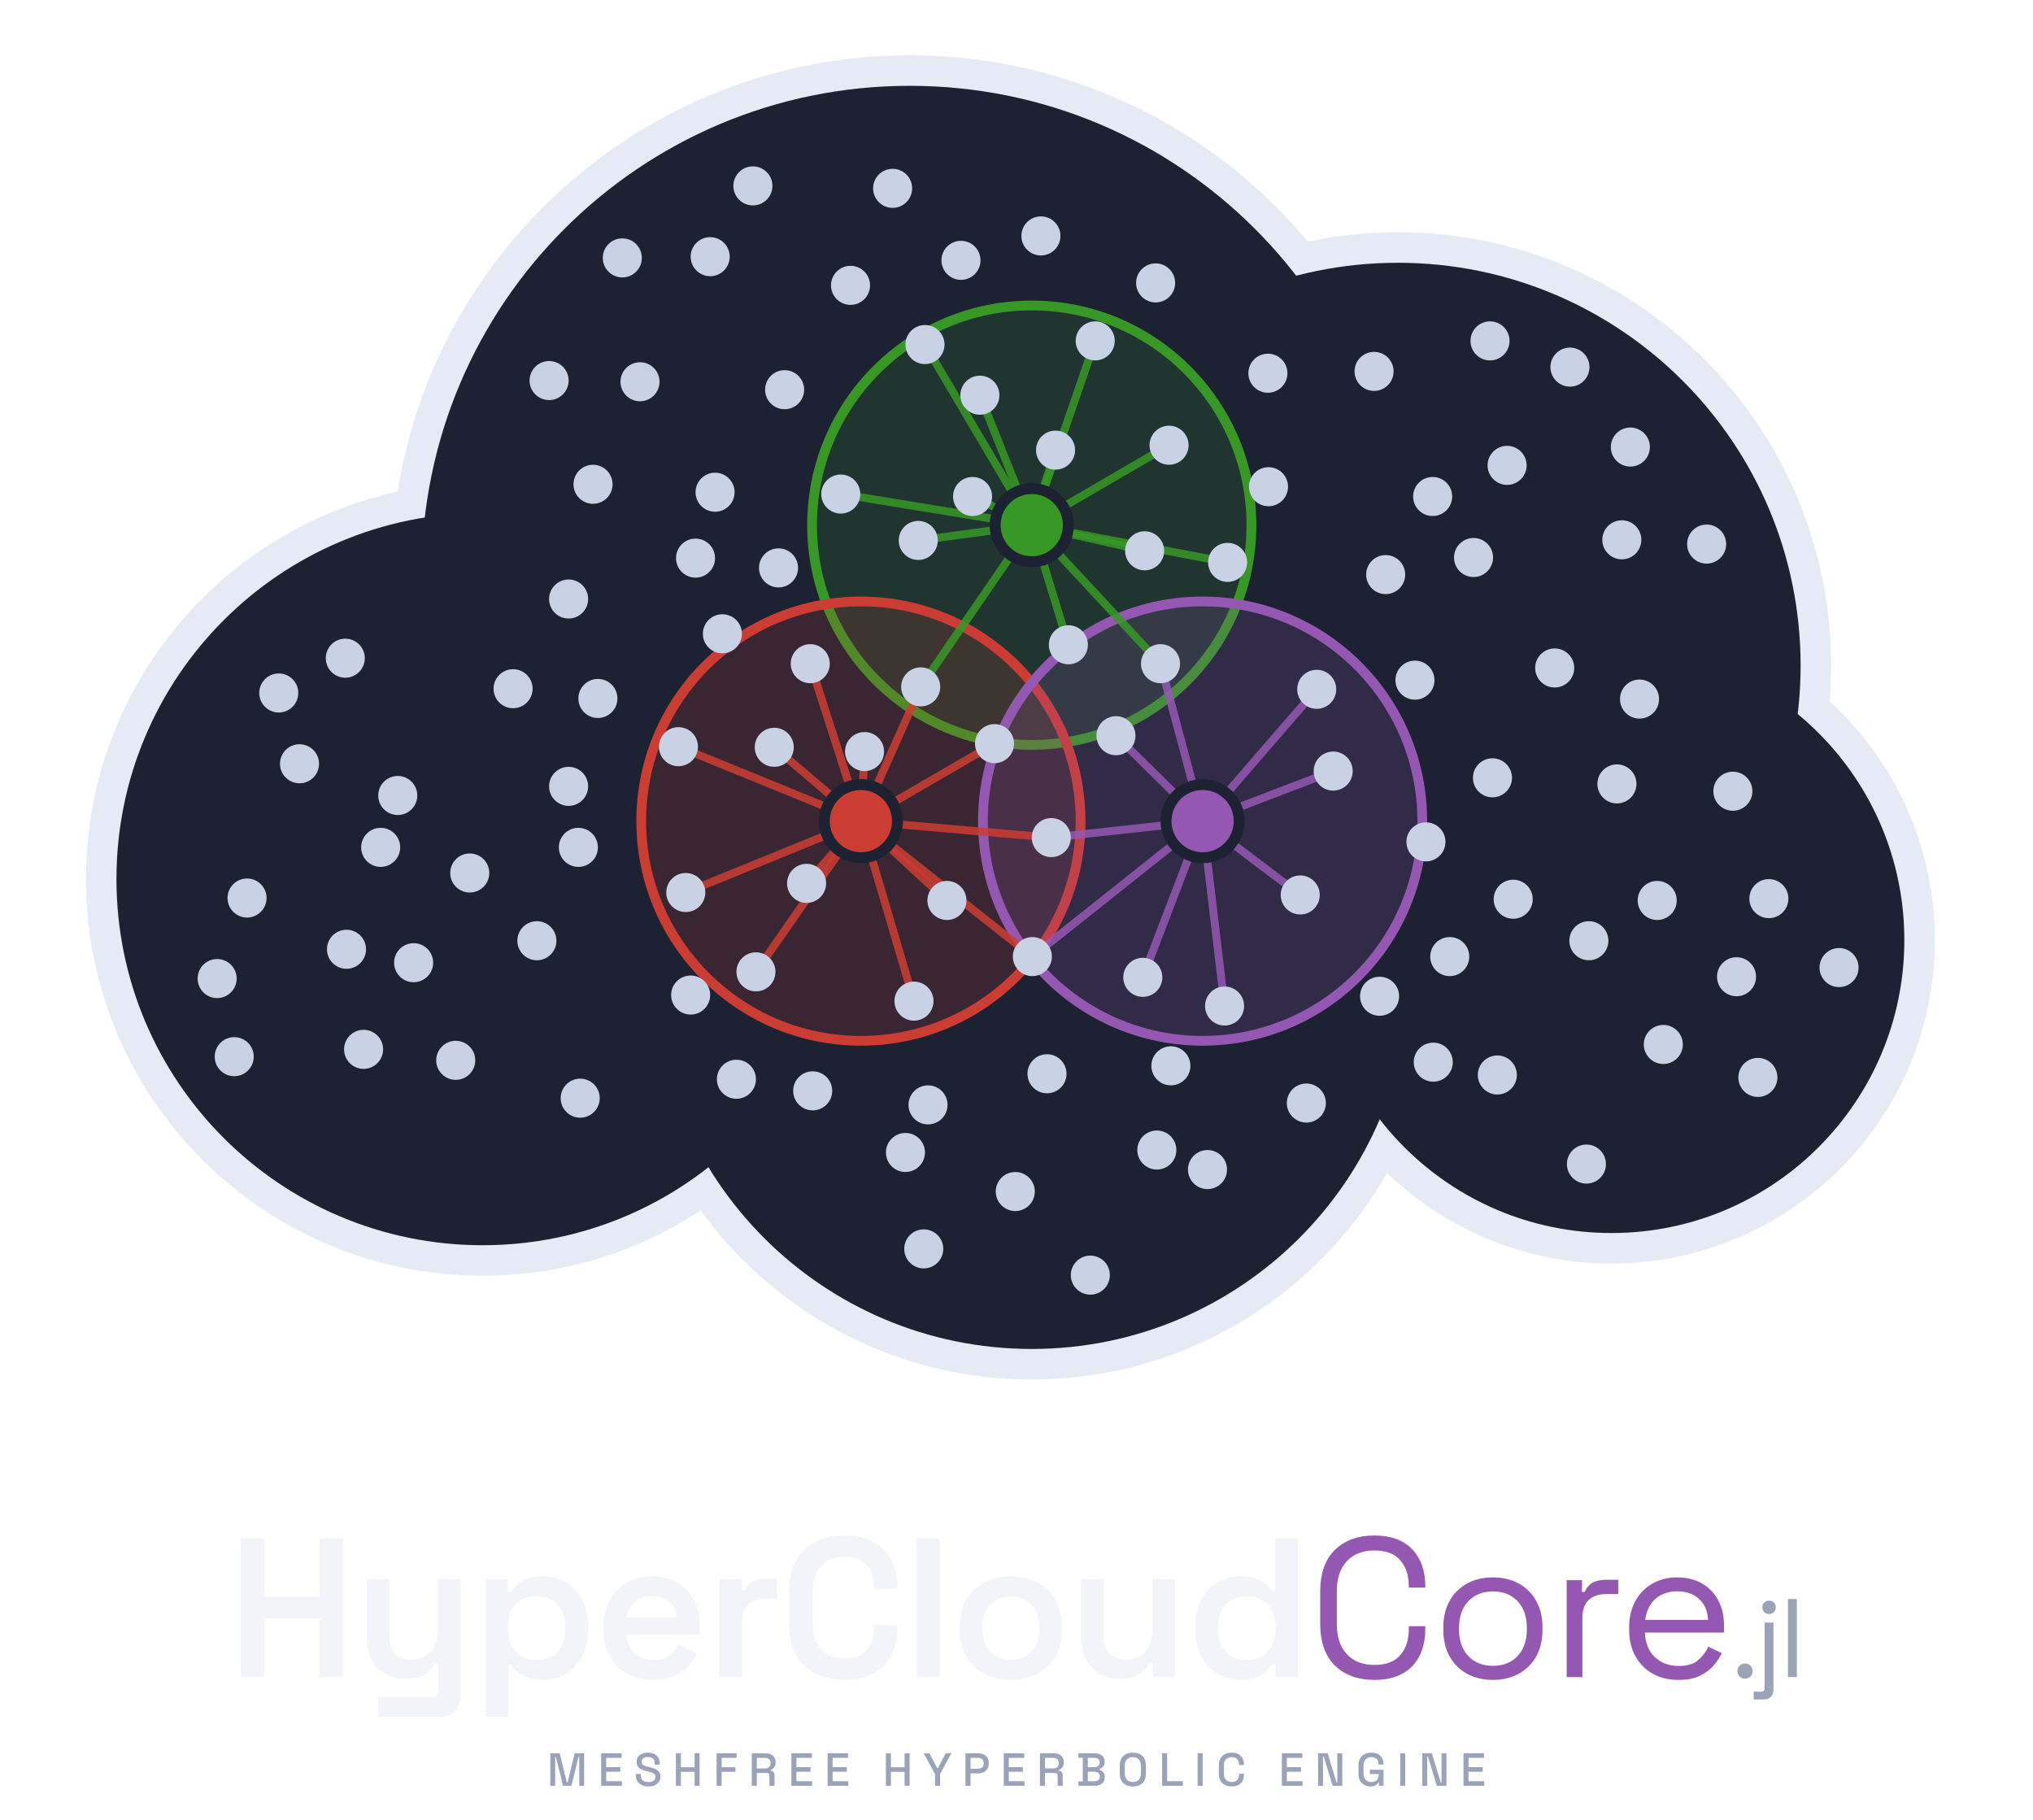
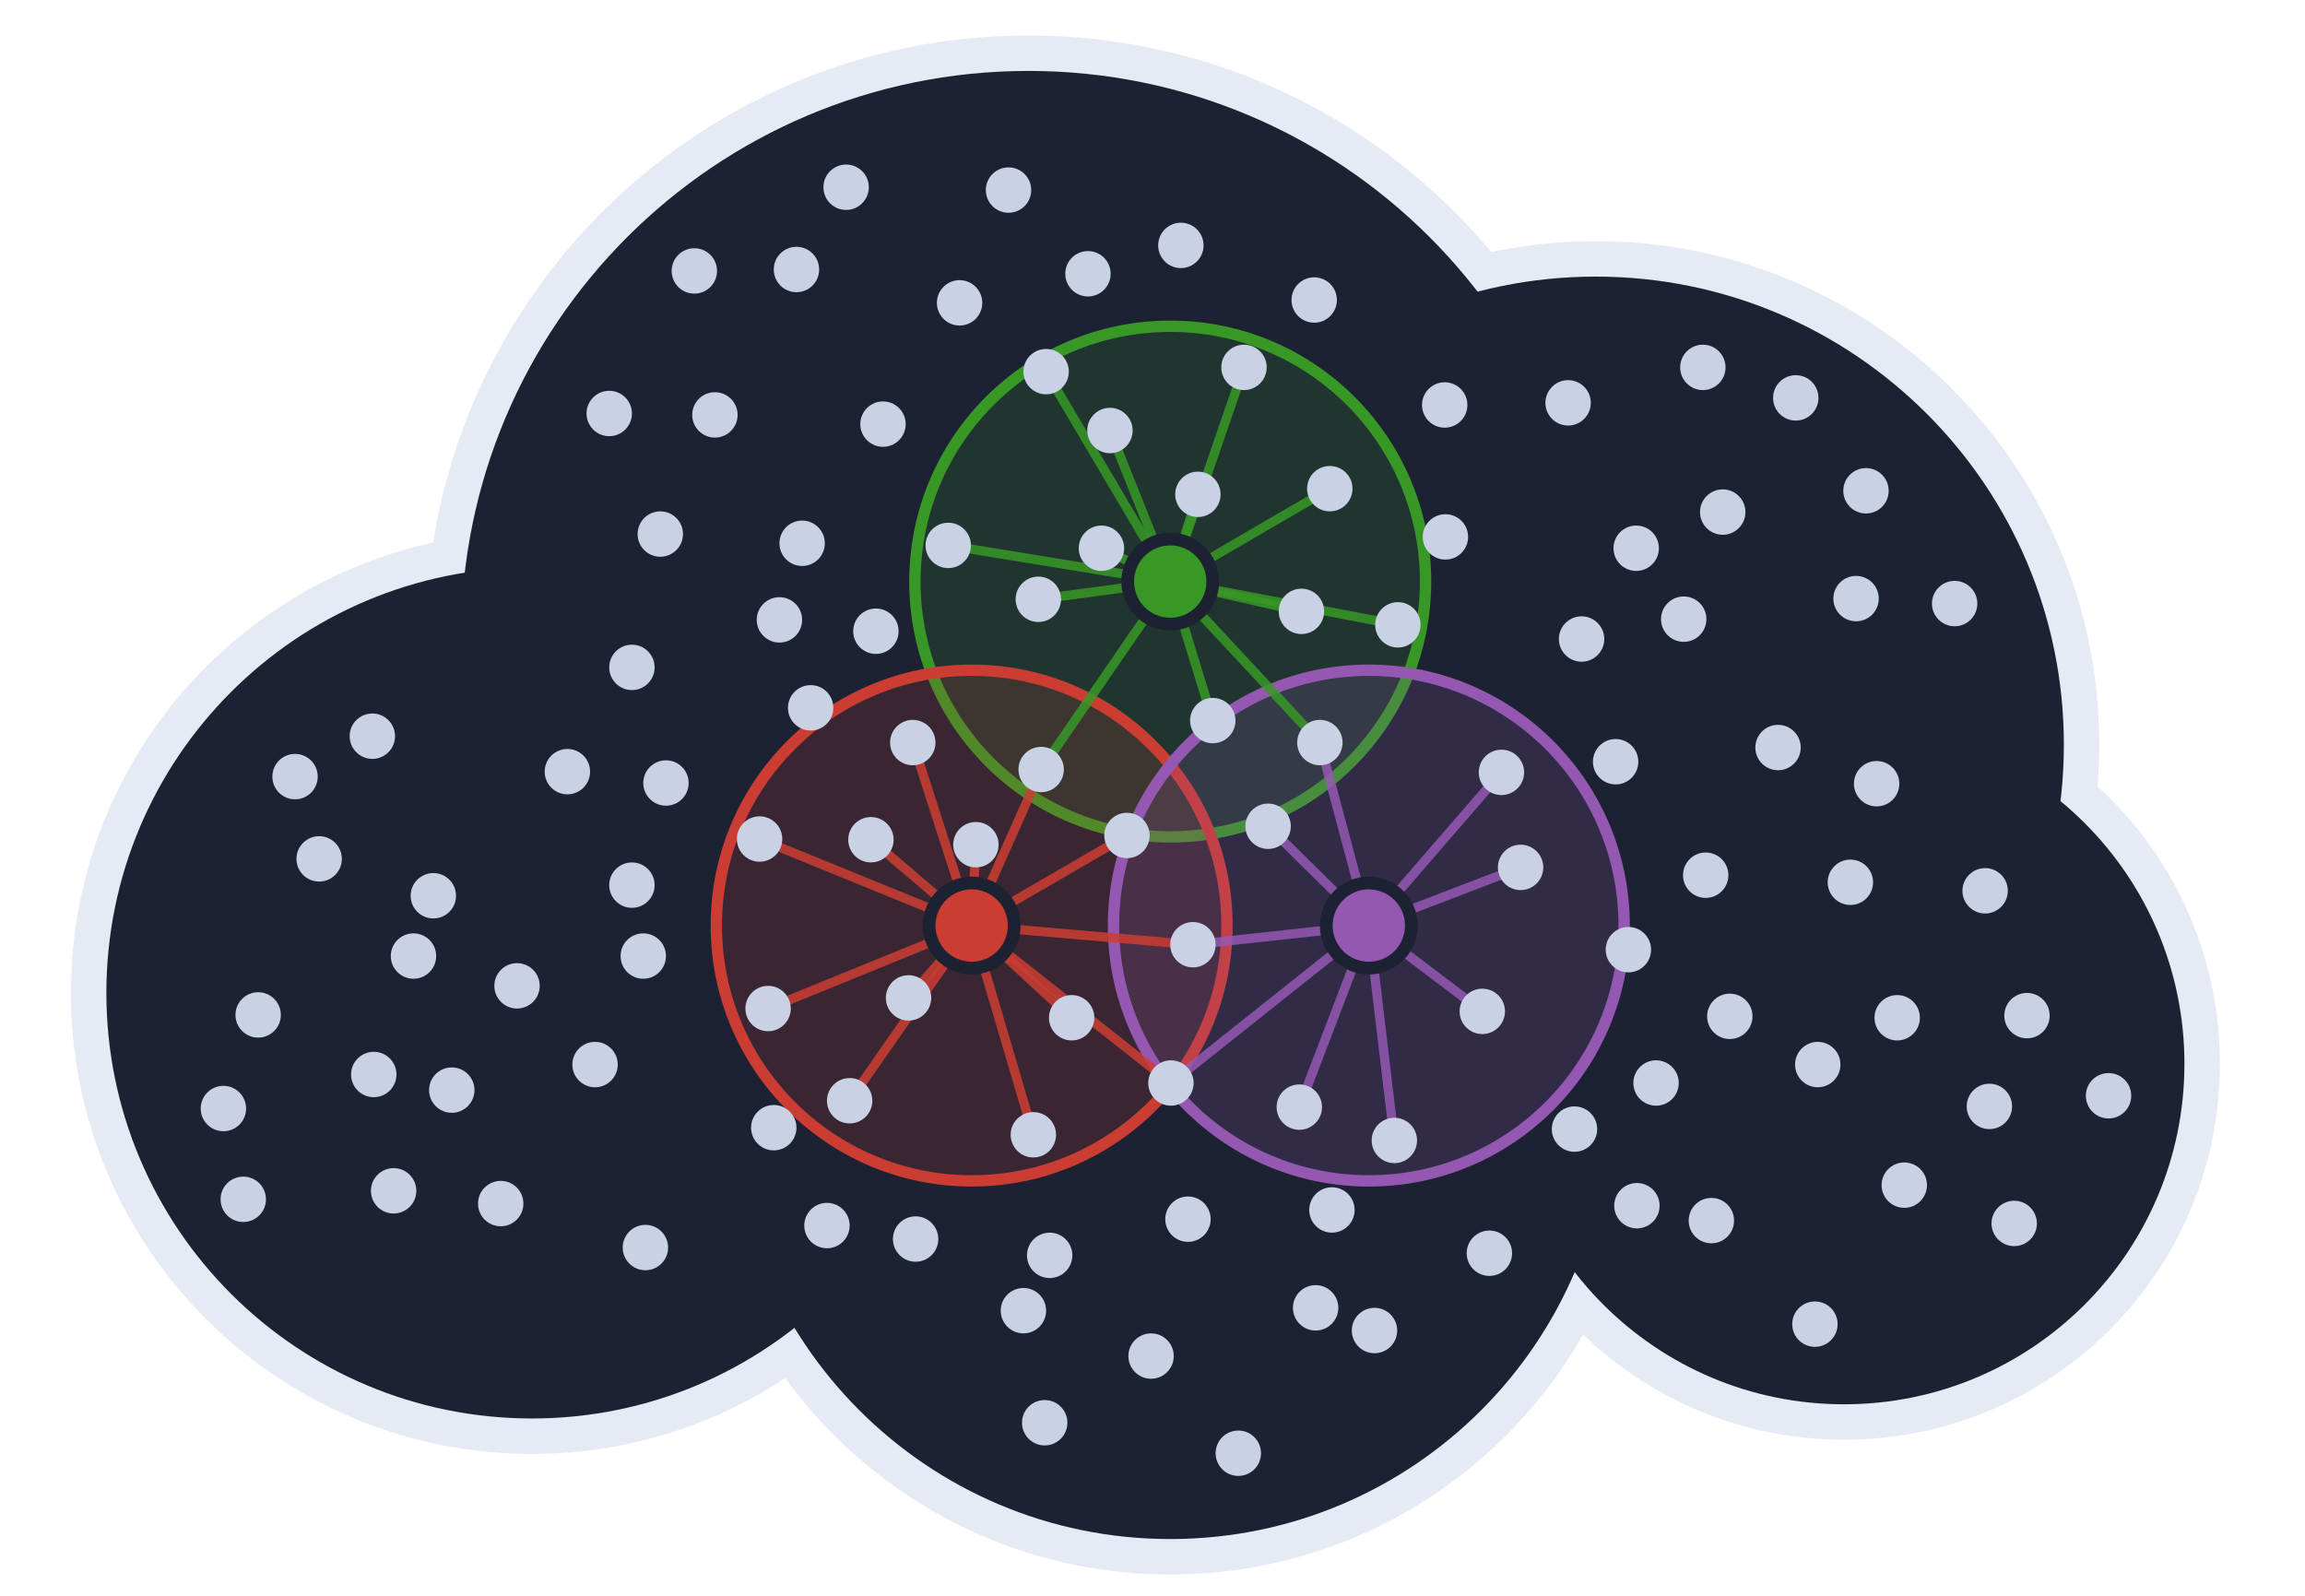
- <svg xmlns="http://www.w3.org/2000/svg" viewBox="-328.00 -8 656.00 587.08" width="656" height="587" role="img">
-   <g transform="translate(-320.00 0) scale(1.96923) translate(-40 -45)">
-     <defs>
-       <g id="core-cloud">
-         <circle cx="115" cy="185" r="60" />
-         <circle cx="185" cy="135" r="80" />
-         <circle cx="265" cy="150" r="66" />
-         <circle cx="300" cy="195" r="48" />
-         <circle cx="205" cy="200" r="62" />
-       </g>
-       <clipPath id="core-clip">
-         <circle cx="115" cy="185" r="60" />
-         <circle cx="185" cy="135" r="80" />
-         <circle cx="265" cy="150" r="66" />
-         <circle cx="300" cy="195" r="48" />
-         <circle cx="205" cy="200" r="62" />
-       </clipPath>
-     </defs>
-     <g fill="#E6EAF4">
-       <circle cx="115" cy="185" r="65" />
-       <circle cx="185" cy="135" r="85" />
-       <circle cx="265" cy="150" r="71" />
-       <circle cx="300" cy="195" r="53" />
-       <circle cx="205" cy="200" r="67" />
+ <svg xmlns="http://www.w3.org/2000/svg" viewBox="40 45 325 225" width="325" height="225" role="img">
+   <defs>
+     <g id="core-cloud">
+       <circle cx="115" cy="185" r="60" />
+       <circle cx="185" cy="135" r="80" />
+       <circle cx="265" cy="150" r="66" />
+       <circle cx="300" cy="195" r="48" />
+       <circle cx="205" cy="200" r="62" />
    </g>
-     <use href="#core-cloud" fill="#1D2233" />
-     <g clip-path="url(#core-clip)" stroke-width="1.6">
-       <circle cx="205" cy="127" r="36" fill="#389826" fill-opacity="0.17" stroke="#389826" />
-       <circle cx="177" cy="175.5" r="36" fill="#CB3C33" fill-opacity="0.17" stroke="#CB3C33" />
-       <circle cx="233" cy="175.5" r="36" fill="#9558B2" fill-opacity="0.17" stroke="#9558B2" />
-     </g>
-     <g stroke="#389826" stroke-width="1.3" stroke-opacity="0.85">
-       <line x1="205" y1="127" x2="187.5" y2="97.4" />
-       <line x1="205" y1="127" x2="173.7" y2="121.9" />
-       <line x1="205" y1="127" x2="186.4" y2="129.5" />
-       <line x1="205" y1="127" x2="196.5" y2="105.7" />
-       <line x1="205" y1="127" x2="195.3" y2="122.3" />
-       <line x1="205" y1="127" x2="186.8" y2="153.5" />
-       <line x1="205" y1="127" x2="215.4" y2="96.8" />
-       <line x1="205" y1="127" x2="208.9" y2="114.7" />
-       <line x1="205" y1="127" x2="223.5" y2="131.2" />
-       <line x1="205" y1="127" x2="211.0" y2="146.6" />
-       <line x1="205" y1="127" x2="227.5" y2="113.9" />
-       <line x1="205" y1="127" x2="237.1" y2="133.1" />
-       <line x1="205" y1="127" x2="226.1" y2="149.7" />
-     </g>
-     <g stroke="#CB3C33" stroke-width="1.3" stroke-opacity="0.85">
-       <line x1="177" y1="175.5" x2="147.1" y2="163.3" />
-       <line x1="177" y1="175.5" x2="162.8" y2="163.4" />
-       <line x1="177" y1="175.5" x2="148.3" y2="187.2" />
-       <line x1="177" y1="175.5" x2="159.8" y2="200.2" />
-       <line x1="177" y1="175.5" x2="168.7" y2="149.7" />
-       <line x1="177" y1="175.5" x2="177.6" y2="164.1" />
-       <line x1="177" y1="175.5" x2="168.1" y2="185.7" />
-       <line x1="177" y1="175.5" x2="185.7" y2="205.0" />
-       <line x1="177" y1="175.5" x2="186.8" y2="153.5" />
-       <line x1="177" y1="175.5" x2="198.9" y2="162.8" />
-       <line x1="177" y1="175.5" x2="191.1" y2="188.5" />
-       <line x1="177" y1="175.5" x2="205.1" y2="197.7" />
-       <line x1="177" y1="175.5" x2="208.2" y2="178.2" />
-     </g>
-     <g stroke="#9558B2" stroke-width="1.3" stroke-opacity="0.85">
-       <line x1="233" y1="175.5" x2="205.1" y2="197.7" />
-       <line x1="233" y1="175.5" x2="218.8" y2="161.5" />
-       <line x1="233" y1="175.5" x2="208.2" y2="178.2" />
-       <line x1="233" y1="175.5" x2="223.2" y2="201.1" />
-       <line x1="233" y1="175.5" x2="226.1" y2="149.7" />
-       <line x1="233" y1="175.5" x2="236.6" y2="205.8" />
-       <line x1="233" y1="175.5" x2="251.7" y2="153.9" />
-       <line x1="233" y1="175.5" x2="254.4" y2="167.3" />
-       <line x1="233" y1="175.5" x2="249.0" y2="187.6" />
-     </g>
-     <g fill="#C9D1E4">
-       <circle cx="71.5" cy="201.3" r="3.2" />
-       <circle cx="81.6" cy="154.5" r="3.2" />
-       <circle cx="85.0" cy="166.1" r="3.2" />
-       <circle cx="76.4" cy="188.1" r="3.2" />
-       <circle cx="92.7" cy="196.5" r="3.2" />
-       <circle cx="74.3" cy="214.1" r="3.2" />
-       <circle cx="92.5" cy="148.8" r="3.2" />
-       <circle cx="101.1" cy="171.3" r="3.2" />
-       <circle cx="98.3" cy="179.8" r="3.2" />
-       <circle cx="103.7" cy="198.7" r="3.2" />
-       <circle cx="95.5" cy="212.9" r="3.2" />
-       <circle cx="125.9" cy="103.3" r="3.2" />
-       <circle cx="129.1" cy="139.1" r="3.2" />
-       <circle cx="120.0" cy="153.8" r="3.2" />
-       <circle cx="129.1" cy="169.8" r="3.2" />
-       <circle cx="112.9" cy="184.0" r="3.2" />
-       <circle cx="123.9" cy="195.1" r="3.2" />
-       <circle cx="110.6" cy="214.7" r="3.2" />
-       <circle cx="137.9" cy="83.2" r="3.2" />
-       <circle cx="140.8" cy="103.5" r="3.2" />
-       <circle cx="133.1" cy="120.3" r="3.2" />
-       <circle cx="149.9" cy="132.4" r="3.2" />
-       <circle cx="133.9" cy="155.4" r="3.2" />
-       <circle cx="147.1" cy="163.3" r="3.2" />
-       <circle cx="130.7" cy="179.8" r="3.2" />
-       <circle cx="149.1" cy="204.0" r="3.2" />
-       <circle cx="131.0" cy="220.9" r="3.2" />
-       <circle cx="159.3" cy="71.4" r="3.2" />
-       <circle cx="152.3" cy="83.0" r="3.2" />
-       <circle cx="164.5" cy="104.8" r="3.2" />
-       <circle cx="153.1" cy="121.6" r="3.2" />
-       <circle cx="163.5" cy="134.0" r="3.2" />
-       <circle cx="154.3" cy="144.8" r="3.2" />
-       <circle cx="162.8" cy="163.4" r="3.2" />
-       <circle cx="148.3" cy="187.2" r="3.2" />
-       <circle cx="159.8" cy="200.2" r="3.2" />
-       <circle cx="156.6" cy="217.8" r="3.2" />
-       <circle cx="182.2" cy="71.8" r="3.2" />
-       <circle cx="175.3" cy="87.7" r="3.2" />
-       <circle cx="187.5" cy="97.4" r="3.2" />
-       <circle cx="173.7" cy="121.9" r="3.2" />
-       <circle cx="186.4" cy="129.5" r="3.2" />
-       <circle cx="168.7" cy="149.7" r="3.2" />
-       <circle cx="177.6" cy="164.1" r="3.2" />
-       <circle cx="168.1" cy="185.7" r="3.2" />
-       <circle cx="185.7" cy="205.0" r="3.2" />
-       <circle cx="169.1" cy="219.7" r="3.2" />
-       <circle cx="184.3" cy="229.8" r="3.2" />
-       <circle cx="193.4" cy="83.6" r="3.2" />
-       <circle cx="196.5" cy="105.7" r="3.2" />
-       <circle cx="195.3" cy="122.3" r="3.2" />
-       <circle cx="186.8" cy="153.5" r="3.2" />
-       <circle cx="198.9" cy="162.8" r="3.2" />
-       <circle cx="191.1" cy="188.5" r="3.2" />
-       <circle cx="205.1" cy="197.7" r="3.2" />
-       <circle cx="188.0" cy="222.0" r="3.2" />
-       <circle cx="202.3" cy="236.2" r="3.2" />
-       <circle cx="187.3" cy="245.6" r="3.2" />
-       <circle cx="206.5" cy="79.6" r="3.2" />
-       <circle cx="215.4" cy="96.8" r="3.2" />
-       <circle cx="208.9" cy="114.7" r="3.2" />
-       <circle cx="223.5" cy="131.2" r="3.2" />
-       <circle cx="211.0" cy="146.6" r="3.2" />
-       <circle cx="218.8" cy="161.5" r="3.2" />
-       <circle cx="208.2" cy="178.2" r="3.2" />
-       <circle cx="223.2" cy="201.1" r="3.2" />
-       <circle cx="207.5" cy="216.9" r="3.2" />
-       <circle cx="225.5" cy="229.4" r="3.2" />
-       <circle cx="214.6" cy="249.9" r="3.2" />
-       <circle cx="225.3" cy="87.3" r="3.2" />
-       <circle cx="243.7" cy="102.1" r="3.2" />
-       <circle cx="227.5" cy="113.9" r="3.2" />
-       <circle cx="237.1" cy="133.1" r="3.2" />
-       <circle cx="226.1" cy="149.7" r="3.2" />
-       <circle cx="236.6" cy="205.8" r="3.2" />
-       <circle cx="227.8" cy="215.6" r="3.2" />
-       <circle cx="233.8" cy="232.6" r="3.2" />
-       <circle cx="261.1" cy="101.8" r="3.2" />
-       <circle cx="243.8" cy="120.7" r="3.2" />
-       <circle cx="263.0" cy="135.1" r="3.2" />
-       <circle cx="251.7" cy="153.9" r="3.2" />
-       <circle cx="254.4" cy="167.3" r="3.2" />
-       <circle cx="249.0" cy="187.6" r="3.2" />
-       <circle cx="262.0" cy="204.2" r="3.2" />
-       <circle cx="250.0" cy="221.7" r="3.2" />
-       <circle cx="280.1" cy="96.8" r="3.2" />
-       <circle cx="270.7" cy="122.3" r="3.2" />
-       <circle cx="277.4" cy="132.3" r="3.2" />
-       <circle cx="267.8" cy="152.4" r="3.2" />
-       <circle cx="280.5" cy="168.4" r="3.2" />
-       <circle cx="269.6" cy="178.9" r="3.2" />
-       <circle cx="273.5" cy="197.7" r="3.2" />
-       <circle cx="270.8" cy="215.0" r="3.2" />
-       <circle cx="293.2" cy="101.1" r="3.2" />
-       <circle cx="282.9" cy="117.2" r="3.2" />
-       <circle cx="301.7" cy="129.4" r="3.2" />
-       <circle cx="290.7" cy="150.4" r="3.2" />
-       <circle cx="300.9" cy="169.4" r="3.2" />
-       <circle cx="283.9" cy="188.3" r="3.2" />
-       <circle cx="296.3" cy="195.1" r="3.2" />
-       <circle cx="281.3" cy="217.1" r="3.2" />
-       <circle cx="295.9" cy="231.7" r="3.2" />
-       <circle cx="303.1" cy="114.2" r="3.2" />
-       <circle cx="315.6" cy="130.1" r="3.2" />
-       <circle cx="304.6" cy="155.5" r="3.2" />
-       <circle cx="319.9" cy="170.6" r="3.2" />
-       <circle cx="307.5" cy="188.5" r="3.2" />
-       <circle cx="320.5" cy="201.0" r="3.2" />
-       <circle cx="308.5" cy="212.1" r="3.2" />
-       <circle cx="325.8" cy="188.2" r="3.2" />
-       <circle cx="337.3" cy="199.5" r="3.2" />
-       <circle cx="324.0" cy="217.5" r="3.2" />
-     </g>
-     <g stroke="#1D2233" stroke-width="1.8">
-       <circle cx="205" cy="127" r="6" fill="#389826" />
-       <circle cx="177" cy="175.5" r="6" fill="#CB3C33" />
-       <circle cx="233" cy="175.5" r="6" fill="#9558B2" />
-     </g>
+     <clipPath id="core-clip">
+       <circle cx="115" cy="185" r="60" />
+       <circle cx="185" cy="135" r="80" />
+       <circle cx="265" cy="150" r="66" />
+       <circle cx="300" cy="195" r="48" />
+       <circle cx="205" cy="200" r="62" />
+     </clipPath>
+   </defs>
+   <g fill="#E6EAF4">
+     <circle cx="115" cy="185" r="65" />
+     <circle cx="185" cy="135" r="85" />
+     <circle cx="265" cy="150" r="71" />
+     <circle cx="300" cy="195" r="53" />
+     <circle cx="205" cy="200" r="67" />
  </g>
-   <path fill="#F2F4FA" d="M-250.37 533.22V488.42H-242.68V507.26H-224.97V488.42H-217.28V533.22H-224.97V514.25H-242.68V533.22ZM-205.90 546.02V539.61H-188.46Q-186.65 539.61 -186.65 537.69V528.85H-187.73Q-188.29 530.01 -189.43 531.15Q-190.57 532.29 -192.48 533.02Q-194.40 533.76 -197.36 533.76Q-201.00 533.76 -203.80 532.11Q-206.59 530.46 -208.16 527.49Q-209.72 524.52 -209.72 520.54V501.59H-202.40V519.97Q-202.40 523.81 -200.50 525.68Q-198.60 527.55 -195.15 527.55Q-191.25 527.55 -189.00 524.97Q-186.75 522.39 -186.75 517.63V501.59H-179.43V539.26Q-179.43 542.35 -181.23 544.19Q-183.03 546.02 -186.11 546.02ZM-171.35 546.02V501.59H-164.16V505.75H-163.07Q-161.94 503.77 -159.54 502.23Q-157.14 500.69 -152.71 500.69Q-148.81 500.69 -145.52 502.59Q-142.24 504.49 -140.25 508.13Q-138.26 511.76 -138.26 516.92V517.89Q-138.26 523.03 -140.24 526.68Q-142.23 530.32 -145.51 532.22Q-148.80 534.12 -152.71 534.12Q-155.68 534.12 -157.71 533.40Q-159.74 532.68 -160.98 531.55Q-162.22 530.43 -162.94 529.26H-164.03V546.02ZM-154.87 527.70Q-150.82 527.70 -148.21 525.13Q-145.61 522.56 -145.61 517.71V517.10Q-145.61 512.25 -148.24 509.68Q-150.88 507.11 -154.87 507.11Q-158.85 507.11 -161.49 509.68Q-164.13 512.25 -164.13 517.10V517.71Q-164.13 522.56 -161.49 525.13Q-158.85 527.70 -154.87 527.70ZM-117.29 534.12Q-122.04 534.12 -125.65 532.10Q-129.25 530.08 -131.26 526.41Q-133.27 522.74 -133.27 517.79V517.02Q-133.27 512.06 -131.29 508.39Q-129.30 504.72 -125.74 502.71Q-122.17 500.69 -117.48 500.69Q-112.86 500.69 -109.42 502.73Q-105.98 504.76 -104.06 508.40Q-102.14 512.03 -102.14 516.88V519.50H-125.84Q-125.70 523.22 -123.21 525.46Q-120.73 527.70 -117.08 527.70Q-113.52 527.70 -111.78 526.14Q-110.04 524.58 -109.13 522.60L-103.09 525.72Q-104.00 527.46 -105.69 529.42Q-107.39 531.39 -110.18 532.75Q-112.98 534.12 -117.29 534.12ZM-125.78 513.96H-109.59Q-109.84 510.80 -111.98 508.95Q-114.12 507.11 -117.53 507.11Q-121.04 507.11 -123.16 508.95Q-125.29 510.80 -125.78 513.96ZM-95.83 533.22V501.59H-88.64V505.23H-87.55Q-86.81 503.28 -85.16 502.37Q-83.50 501.46 -81.16 501.46H-77.35V508.00H-81.34Q-84.49 508.00 -86.50 509.70Q-88.51 511.39 -88.51 514.93V533.22ZM-55.50 534.12Q-63.74 534.12 -68.58 529.48Q-73.41 524.84 -73.41 516.14V505.50Q-73.41 496.80 -68.58 492.16Q-63.74 487.52 -55.50 487.52Q-47.32 487.52 -42.88 492.01Q-38.43 496.50 -38.43 504.32V504.69H-46.01V504.09Q-46.01 499.85 -48.34 497.13Q-50.68 494.40 -55.50 494.40Q-60.28 494.40 -63.00 497.34Q-65.73 500.27 -65.73 505.37V516.27Q-65.73 521.32 -63.00 524.28Q-60.28 527.24 -55.50 527.24Q-50.68 527.24 -48.34 524.49Q-46.01 521.74 -46.01 517.56V516.44H-38.43V517.32Q-38.43 525.14 -42.88 529.63Q-47.32 534.12 -55.50 534.12ZM-32.22 533.22V488.42H-24.89V533.22ZM-1.85 534.12Q-6.58 534.12 -10.32 532.18Q-14.05 530.24 -16.19 526.60Q-18.33 522.96 -18.33 517.89V516.92Q-18.33 511.85 -16.19 508.21Q-14.05 504.57 -10.32 502.63Q-6.58 500.69 -1.85 500.69Q2.89 500.69 6.63 502.63Q10.36 504.57 12.50 508.21Q14.64 511.85 14.64 516.92V517.89Q14.64 522.96 12.50 526.60Q10.36 530.24 6.63 532.18Q2.89 534.12 -1.85 534.12ZM-1.85 527.60Q2.18 527.60 4.75 525.01Q7.31 522.42 7.31 517.71V517.10Q7.31 512.39 4.77 509.80Q2.23 507.21 -1.85 507.21Q-5.86 507.21 -8.43 509.80Q-11.00 512.39 -11.00 517.10V517.71Q-11.00 522.42 -8.43 525.01Q-5.86 527.60 -1.85 527.60ZM33.23 533.76Q29.59 533.76 26.79 532.11Q24.00 530.46 22.43 527.48Q20.87 524.50 20.87 520.53V501.59H28.19V519.96Q28.19 523.80 30.09 525.68Q31.99 527.55 35.44 527.55Q39.34 527.55 41.59 524.97Q43.84 522.38 43.84 517.62V501.59H51.16V533.22H43.97V528.78H42.88Q42.05 530.54 39.85 532.15Q37.64 533.76 33.23 533.76ZM72.15 534.12Q68.31 534.12 65.00 532.22Q61.68 530.32 59.69 526.68Q57.70 523.03 57.70 517.89V516.92Q57.70 511.78 59.69 508.13Q61.67 504.49 64.96 502.59Q68.26 500.69 72.15 500.69Q75.13 500.69 77.16 501.41Q79.18 502.13 80.45 503.22Q81.71 504.32 82.39 505.55H83.47V488.42H90.80V533.22H83.60V529.06H82.52Q81.38 530.98 79.01 532.55Q76.64 534.12 72.15 534.12ZM74.31 527.70Q78.31 527.70 80.94 525.13Q83.58 522.56 83.58 517.71V517.10Q83.58 512.25 80.97 509.68Q78.36 507.11 74.31 507.11Q70.33 507.11 67.69 509.68Q65.05 512.25 65.05 517.10V517.71Q65.05 522.56 67.69 525.13Q70.33 527.70 74.31 527.70Z" />
-   <path fill="#9558B2" d="M115.51 534.12Q107.51 534.12 102.76 529.48Q98.01 524.84 98.01 515.97V505.67Q98.01 496.80 102.76 492.16Q107.51 487.52 115.51 487.52Q123.45 487.52 127.69 491.95Q131.93 496.37 131.93 504.01V504.35H126.61V503.85Q126.61 498.79 123.90 495.57Q121.19 492.35 115.51 492.35Q109.81 492.35 106.59 495.83Q103.37 499.31 103.37 505.54V516.10Q103.37 522.31 106.59 525.80Q109.81 529.29 115.51 529.29Q121.19 529.29 123.90 526.06Q126.61 522.84 126.61 517.80V516.78H131.93V517.63Q131.93 525.27 127.69 529.70Q123.45 534.12 115.51 534.12ZM153.75 534.12Q149.01 534.12 145.39 532.13Q141.78 530.14 139.76 526.52Q137.74 522.89 137.74 518.00V517.16Q137.74 512.26 139.76 508.64Q141.78 505.01 145.39 503.02Q149.01 501.04 153.75 501.04Q158.48 501.04 162.10 503.02Q165.72 505.01 167.73 508.64Q169.75 512.26 169.75 517.16V518.00Q169.75 522.89 167.73 526.52Q165.72 530.14 162.10 532.13Q158.48 534.12 153.75 534.12ZM153.75 529.58Q158.73 529.58 161.71 526.41Q164.69 523.24 164.69 517.85V517.30Q164.69 511.91 161.72 508.74Q158.75 505.57 153.75 505.57Q148.81 505.57 145.81 508.74Q142.81 511.91 142.81 517.30V517.85Q142.81 523.24 145.81 526.41Q148.81 529.58 153.75 529.58ZM177.55 533.22V501.93H182.49V505.74H183.37Q184.21 503.69 185.93 502.74Q187.65 501.80 190.51 501.80H194.22V506.43H190.16Q186.77 506.43 184.69 508.31Q182.62 510.19 182.62 514.17V533.22ZM213.62 534.12Q208.84 534.12 205.27 532.10Q201.70 530.08 199.71 526.43Q197.71 522.77 197.71 517.96V517.19Q197.71 512.34 199.70 508.70Q201.68 505.07 205.20 503.05Q208.71 501.04 213.27 501.04Q217.71 501.04 221.10 502.93Q224.49 504.83 226.41 508.33Q228.33 511.83 228.33 516.60V518.85H202.81Q202.99 523.94 206.04 526.78Q209.09 529.62 213.70 529.62Q217.77 529.62 219.94 527.79Q222.10 525.95 223.26 523.39L227.62 525.48Q226.68 527.46 224.98 529.46Q223.29 531.46 220.56 532.79Q217.84 534.12 213.62 534.12ZM202.88 514.75H223.18Q222.92 510.36 220.22 507.94Q217.52 505.53 213.25 505.53Q208.98 505.53 206.25 507.94Q203.51 510.36 202.88 514.75Z" />
-   <path fill="#9AA3B8" d="M235.11 533.72Q234.05 533.72 233.35 533.04Q232.66 532.35 232.66 531.27Q232.66 530.20 233.35 529.51Q234.05 528.83 235.11 528.83Q236.17 528.83 236.86 529.52Q237.55 530.20 237.55 531.28Q237.55 532.35 236.86 533.04Q236.17 533.72 235.11 533.72ZM237.90 540.42V537.91H240.38Q241.44 537.91 241.44 536.83V515.62H244.29V537.31Q244.29 538.76 243.48 539.59Q242.66 540.42 241.15 540.42ZM242.86 512.87Q241.95 512.87 241.32 512.25Q240.69 511.64 240.69 510.70Q240.69 509.74 241.32 509.14Q241.95 508.54 242.86 508.54Q243.82 508.54 244.43 509.14Q245.04 509.74 245.04 510.70Q245.04 511.64 244.43 512.25Q243.82 512.87 242.86 512.87ZM248.98 533.22V508.02H251.83V533.22Z" />
-   <path fill="#9AA3B8" d="M-150.45 568.30V557.80H-147.40L-145.11 567.23H-144.87L-142.58 557.80H-139.54V568.30H-141.11V558.95H-141.35L-143.63 568.30H-146.36L-148.64 558.95H-148.88V568.30ZM-134.04 568.30V557.80H-127.43V559.28H-132.42V562.28H-127.85V563.76H-132.42V566.83H-127.35V568.30ZM-118.78 568.51Q-119.97 568.51 -120.88 568.09Q-121.80 567.67 -122.32 566.86Q-122.84 566.05 -122.84 564.86V564.49H-121.23V564.86Q-121.23 565.99 -120.56 566.54Q-119.89 567.09 -118.78 567.09Q-117.66 567.09 -117.09 566.61Q-116.52 566.14 -116.52 565.40Q-116.52 564.89 -116.79 564.59Q-117.05 564.28 -117.55 564.08Q-118.05 563.89 -118.74 563.73L-119.30 563.60Q-120.30 563.36 -121.04 563.00Q-121.78 562.65 -122.19 562.07Q-122.59 561.48 -122.59 560.56Q-122.59 559.64 -122.14 558.97Q-121.69 558.31 -120.87 557.95Q-120.06 557.59 -118.96 557.59Q-117.87 557.59 -117.01 557.97Q-116.15 558.34 -115.65 559.08Q-115.15 559.82 -115.15 560.93V561.46H-116.76V560.93Q-116.76 560.25 -117.03 559.83Q-117.31 559.41 -117.81 559.22Q-118.31 559.02 -118.96 559.02Q-119.93 559.02 -120.46 559.42Q-120.99 559.81 -120.99 560.52Q-120.99 561.00 -120.75 561.30Q-120.52 561.61 -120.07 561.80Q-119.62 562.00 -118.96 562.15L-118.40 562.28Q-117.38 562.51 -116.59 562.86Q-115.81 563.22 -115.36 563.82Q-114.91 564.41 -114.91 565.36Q-114.91 566.30 -115.39 567.01Q-115.87 567.72 -116.74 568.12Q-117.61 568.51 -118.78 568.51ZM-109.92 568.30V557.80H-108.30V562.30H-103.89V557.80H-102.27V568.30H-103.89V563.78H-108.30V568.30ZM-96.78 568.30V557.80H-90.31V559.28H-95.16V562.30H-90.69V563.78H-95.16V568.30ZM-85.43 568.30V557.80H-81.02Q-80.04 557.80 -79.30 558.14Q-78.56 558.48 -78.15 559.11Q-77.74 559.74 -77.74 560.60V560.77Q-77.74 561.76 -78.21 562.35Q-78.68 562.95 -79.35 563.19V563.43Q-78.78 563.45 -78.43 563.81Q-78.09 564.17 -78.09 564.82V568.30H-79.72V565.04Q-79.72 564.64 -79.93 564.41Q-80.15 564.17 -80.61 564.17H-83.80V568.30ZM-83.80 562.70H-81.19Q-80.32 562.70 -79.84 562.26Q-79.36 561.82 -79.36 561.05V560.93Q-79.36 560.16 -79.83 559.72Q-80.30 559.28 -81.19 559.28H-83.80ZM-72.65 568.30V557.80H-66.04V559.28H-71.02V562.28H-66.46V563.76H-71.02V566.83H-65.96V568.30ZM-60.96 568.30V557.80H-54.35V559.28H-59.34V562.28H-54.77V563.76H-59.34V566.83H-54.27V568.30ZM-42.15 568.30V557.80H-40.53V562.30H-36.12V557.80H-34.50V568.30H-36.12V563.78H-40.53V568.30ZM-26.29 568.30V564.50L-29.94 557.80H-28.11L-25.60 562.57H-25.36L-22.84 557.80H-21.01L-24.67 564.50V568.30ZM-16.46 568.30V557.80H-12.29Q-11.32 557.80 -10.57 558.19Q-9.81 558.57 -9.38 559.27Q-8.95 559.97 -8.95 560.94V561.14Q-8.95 562.10 -9.40 562.81Q-9.84 563.52 -10.59 563.90Q-11.34 564.28 -12.29 564.28H-14.83V568.30ZM-14.83 562.80H-12.45Q-11.60 562.80 -11.09 562.35Q-10.58 561.91 -10.58 561.12V560.97Q-10.58 560.17 -11.08 559.72Q-11.59 559.28 -12.45 559.28H-14.83ZM-4.11 568.30V557.80H2.50V559.28H-2.49V562.28H2.08V563.76H-2.49V566.83H2.58V568.30ZM7.57 568.30V557.80H11.98Q12.96 557.80 13.70 558.14Q14.44 558.48 14.85 559.11Q15.26 559.74 15.26 560.60V560.77Q15.26 561.76 14.79 562.35Q14.32 562.95 13.65 563.19V563.43Q14.22 563.45 14.57 563.81Q14.91 564.17 14.91 564.82V568.30H13.28V565.04Q13.28 564.64 13.07 564.41Q12.85 564.17 12.39 564.17H9.20V568.30ZM9.20 562.70H11.81Q12.68 562.70 13.16 562.26Q13.64 561.82 13.64 561.05V560.93Q13.64 560.16 13.17 559.72Q12.70 559.28 11.81 559.28H9.20ZM19.96 568.30V566.87H21.38V559.24H19.96V557.80H25.29Q26.23 557.80 26.94 558.13Q27.65 558.46 28.05 559.05Q28.45 559.64 28.45 560.45V560.59Q28.45 561.31 28.17 561.78Q27.90 562.24 27.51 562.50Q27.13 562.76 26.78 562.87V563.10Q27.13 563.19 27.53 563.45Q27.93 563.71 28.21 564.18Q28.49 564.65 28.49 565.40V565.55Q28.49 566.41 28.08 567.03Q27.67 567.65 26.96 567.98Q26.24 568.30 25.32 568.30ZM23.01 566.83H25.13Q25.94 566.83 26.40 566.44Q26.86 566.05 26.86 565.36V565.22Q26.86 564.53 26.41 564.15Q25.95 563.76 25.13 563.76H23.01ZM23.01 562.28H25.13Q25.89 562.28 26.36 561.90Q26.82 561.51 26.82 560.86V560.71Q26.82 560.04 26.36 559.66Q25.90 559.28 25.13 559.28H23.01ZM37.55 568.51Q35.62 568.51 34.47 567.43Q33.33 566.34 33.33 564.29V561.82Q33.33 559.77 34.47 558.68Q35.62 557.59 37.55 557.59Q39.48 557.59 40.63 558.68Q41.77 559.77 41.77 561.82V564.29Q41.77 566.34 40.63 567.43Q39.48 568.51 37.55 568.51ZM37.55 567.06Q38.78 567.06 39.47 566.33Q40.15 565.60 40.15 564.34V561.77Q40.15 560.51 39.47 559.78Q38.78 559.05 37.55 559.05Q36.33 559.05 35.64 559.78Q34.95 560.51 34.95 561.77V564.34Q34.95 565.60 35.64 566.33Q36.33 567.06 37.55 567.06ZM46.99 568.30V557.80H48.62V566.83H53.67V568.30ZM58.45 568.30V557.80H60.08V568.30ZM69.46 568.51Q67.55 568.51 66.42 567.43Q65.29 566.34 65.29 564.29V561.82Q65.29 559.77 66.42 558.68Q67.55 557.59 69.46 557.59Q71.36 557.59 72.38 558.64Q73.41 559.69 73.41 561.51V561.59H71.81V561.46Q71.81 560.40 71.23 559.73Q70.66 559.05 69.46 559.05Q68.27 559.05 67.59 559.78Q66.92 560.51 66.92 561.79V564.32Q66.92 565.59 67.59 566.33Q68.27 567.06 69.46 567.06Q70.66 567.06 71.23 566.38Q71.81 565.70 71.81 564.65V564.40H73.41V564.60Q73.41 566.42 72.38 567.47Q71.36 568.51 69.46 568.51ZM85.63 568.30V557.80H92.24V559.28H87.26V562.28H91.82V563.76H87.26V566.83H92.32V568.30ZM97.32 568.30V557.80H100.43L103.29 567.23H103.53V557.80H105.13V568.30H102.02L99.16 558.88H98.92V568.30ZM114.27 568.51Q113.14 568.51 112.26 568.03Q111.37 567.54 110.86 566.60Q110.35 565.65 110.35 564.29V561.82Q110.35 559.77 111.48 558.68Q112.61 557.59 114.52 557.59Q116.42 557.59 117.43 558.62Q118.45 559.64 118.45 561.38V561.44H116.85V561.33Q116.85 560.68 116.60 560.16Q116.34 559.65 115.83 559.35Q115.31 559.05 114.52 559.05Q113.33 559.05 112.65 559.78Q111.98 560.51 111.98 561.79V564.32Q111.98 565.59 112.65 566.34Q113.33 567.08 114.54 567.08Q115.74 567.08 116.30 566.42Q116.86 565.76 116.86 564.71V564.50H114.03V563.12H118.45V568.30H116.96V567.24H116.72Q116.59 567.53 116.32 567.83Q116.05 568.12 115.56 568.32Q115.08 568.51 114.27 568.51ZM123.84 568.30V557.80H125.46V568.30ZM130.95 568.30V557.80H134.06L136.92 567.23H137.16V557.80H138.76V568.30H135.65L132.79 558.88H132.55V568.30ZM144.25 568.30V557.80H150.86V559.28H145.88V562.28H150.44V563.76H145.88V566.83H150.94V568.30Z" />
+   <use href="#core-cloud" fill="#1D2233" />
+   <g clip-path="url(#core-clip)" stroke-width="1.6">
+     <circle cx="205" cy="127" r="36" fill="#389826" fill-opacity="0.17" stroke="#389826" />
+     <circle cx="177" cy="175.5" r="36" fill="#CB3C33" fill-opacity="0.17" stroke="#CB3C33" />
+     <circle cx="233" cy="175.5" r="36" fill="#9558B2" fill-opacity="0.17" stroke="#9558B2" />
+   </g>
+   <g stroke="#389826" stroke-width="1.3" stroke-opacity="0.85">
+     <line x1="205" y1="127" x2="187.5" y2="97.4" />
+     <line x1="205" y1="127" x2="173.7" y2="121.9" />
+     <line x1="205" y1="127" x2="186.4" y2="129.5" />
+     <line x1="205" y1="127" x2="196.5" y2="105.7" />
+     <line x1="205" y1="127" x2="195.3" y2="122.3" />
+     <line x1="205" y1="127" x2="186.8" y2="153.5" />
+     <line x1="205" y1="127" x2="215.4" y2="96.8" />
+     <line x1="205" y1="127" x2="208.9" y2="114.7" />
+     <line x1="205" y1="127" x2="223.5" y2="131.2" />
+     <line x1="205" y1="127" x2="211.0" y2="146.6" />
+     <line x1="205" y1="127" x2="227.5" y2="113.9" />
+     <line x1="205" y1="127" x2="237.1" y2="133.1" />
+     <line x1="205" y1="127" x2="226.1" y2="149.7" />
+   </g>
+   <g stroke="#CB3C33" stroke-width="1.3" stroke-opacity="0.85">
+     <line x1="177" y1="175.5" x2="147.1" y2="163.3" />
+     <line x1="177" y1="175.5" x2="162.8" y2="163.4" />
+     <line x1="177" y1="175.5" x2="148.3" y2="187.2" />
+     <line x1="177" y1="175.5" x2="159.8" y2="200.2" />
+     <line x1="177" y1="175.5" x2="168.7" y2="149.7" />
+     <line x1="177" y1="175.5" x2="177.6" y2="164.1" />
+     <line x1="177" y1="175.5" x2="168.1" y2="185.7" />
+     <line x1="177" y1="175.5" x2="185.7" y2="205.0" />
+     <line x1="177" y1="175.5" x2="186.8" y2="153.5" />
+     <line x1="177" y1="175.5" x2="198.9" y2="162.8" />
+     <line x1="177" y1="175.5" x2="191.1" y2="188.5" />
+     <line x1="177" y1="175.5" x2="205.1" y2="197.7" />
+     <line x1="177" y1="175.5" x2="208.2" y2="178.2" />
+   </g>
+   <g stroke="#9558B2" stroke-width="1.3" stroke-opacity="0.85">
+     <line x1="233" y1="175.5" x2="205.1" y2="197.7" />
+     <line x1="233" y1="175.5" x2="218.8" y2="161.5" />
+     <line x1="233" y1="175.5" x2="208.2" y2="178.2" />
+     <line x1="233" y1="175.5" x2="223.2" y2="201.1" />
+     <line x1="233" y1="175.5" x2="226.1" y2="149.7" />
+     <line x1="233" y1="175.5" x2="236.6" y2="205.8" />
+     <line x1="233" y1="175.5" x2="251.7" y2="153.9" />
+     <line x1="233" y1="175.5" x2="254.4" y2="167.3" />
+     <line x1="233" y1="175.5" x2="249.0" y2="187.6" />
+   </g>
+   <g fill="#C9D1E4">
+     <circle cx="71.5" cy="201.3" r="3.2" />
+     <circle cx="81.6" cy="154.5" r="3.2" />
+     <circle cx="85.0" cy="166.1" r="3.2" />
+     <circle cx="76.4" cy="188.1" r="3.2" />
+     <circle cx="92.7" cy="196.5" r="3.2" />
+     <circle cx="74.3" cy="214.1" r="3.2" />
+     <circle cx="92.5" cy="148.8" r="3.2" />
+     <circle cx="101.1" cy="171.3" r="3.2" />
+     <circle cx="98.3" cy="179.8" r="3.2" />
+     <circle cx="103.7" cy="198.7" r="3.2" />
+     <circle cx="95.5" cy="212.9" r="3.2" />
+     <circle cx="125.9" cy="103.3" r="3.2" />
+     <circle cx="129.1" cy="139.1" r="3.2" />
+     <circle cx="120.0" cy="153.8" r="3.2" />
+     <circle cx="129.1" cy="169.8" r="3.2" />
+     <circle cx="112.9" cy="184.0" r="3.2" />
+     <circle cx="123.9" cy="195.1" r="3.2" />
+     <circle cx="110.6" cy="214.7" r="3.2" />
+     <circle cx="137.9" cy="83.2" r="3.2" />
+     <circle cx="140.8" cy="103.5" r="3.2" />
+     <circle cx="133.1" cy="120.3" r="3.2" />
+     <circle cx="149.9" cy="132.4" r="3.2" />
+     <circle cx="133.9" cy="155.4" r="3.2" />
+     <circle cx="147.1" cy="163.3" r="3.2" />
+     <circle cx="130.7" cy="179.8" r="3.2" />
+     <circle cx="149.1" cy="204.0" r="3.2" />
+     <circle cx="131.0" cy="220.9" r="3.2" />
+     <circle cx="159.3" cy="71.4" r="3.2" />
+     <circle cx="152.3" cy="83.0" r="3.2" />
+     <circle cx="164.5" cy="104.8" r="3.2" />
+     <circle cx="153.1" cy="121.6" r="3.2" />
+     <circle cx="163.5" cy="134.0" r="3.2" />
+     <circle cx="154.3" cy="144.8" r="3.2" />
+     <circle cx="162.8" cy="163.4" r="3.2" />
+     <circle cx="148.3" cy="187.2" r="3.2" />
+     <circle cx="159.8" cy="200.2" r="3.2" />
+     <circle cx="156.6" cy="217.8" r="3.2" />
+     <circle cx="182.2" cy="71.8" r="3.2" />
+     <circle cx="175.3" cy="87.7" r="3.2" />
+     <circle cx="187.5" cy="97.4" r="3.2" />
+     <circle cx="173.7" cy="121.9" r="3.2" />
+     <circle cx="186.4" cy="129.5" r="3.2" />
+     <circle cx="168.7" cy="149.7" r="3.2" />
+     <circle cx="177.6" cy="164.1" r="3.2" />
+     <circle cx="168.1" cy="185.7" r="3.2" />
+     <circle cx="185.7" cy="205.0" r="3.2" />
+     <circle cx="169.1" cy="219.7" r="3.2" />
+     <circle cx="184.3" cy="229.8" r="3.2" />
+     <circle cx="193.4" cy="83.6" r="3.2" />
+     <circle cx="196.5" cy="105.7" r="3.2" />
+     <circle cx="195.3" cy="122.3" r="3.2" />
+     <circle cx="186.8" cy="153.5" r="3.2" />
+     <circle cx="198.9" cy="162.8" r="3.2" />
+     <circle cx="191.1" cy="188.5" r="3.2" />
+     <circle cx="205.1" cy="197.7" r="3.2" />
+     <circle cx="188.0" cy="222.0" r="3.2" />
+     <circle cx="202.3" cy="236.2" r="3.2" />
+     <circle cx="187.3" cy="245.6" r="3.2" />
+     <circle cx="206.5" cy="79.6" r="3.2" />
+     <circle cx="215.4" cy="96.8" r="3.2" />
+     <circle cx="208.9" cy="114.7" r="3.2" />
+     <circle cx="223.5" cy="131.2" r="3.2" />
+     <circle cx="211.0" cy="146.6" r="3.2" />
+     <circle cx="218.8" cy="161.5" r="3.2" />
+     <circle cx="208.2" cy="178.2" r="3.2" />
+     <circle cx="223.2" cy="201.1" r="3.2" />
+     <circle cx="207.5" cy="216.9" r="3.2" />
+     <circle cx="225.5" cy="229.4" r="3.2" />
+     <circle cx="214.6" cy="249.9" r="3.2" />
+     <circle cx="225.3" cy="87.3" r="3.2" />
+     <circle cx="243.7" cy="102.1" r="3.2" />
+     <circle cx="227.5" cy="113.9" r="3.2" />
+     <circle cx="237.1" cy="133.1" r="3.2" />
+     <circle cx="226.1" cy="149.7" r="3.2" />
+     <circle cx="236.6" cy="205.8" r="3.2" />
+     <circle cx="227.8" cy="215.6" r="3.2" />
+     <circle cx="233.8" cy="232.6" r="3.2" />
+     <circle cx="261.1" cy="101.8" r="3.2" />
+     <circle cx="243.8" cy="120.7" r="3.2" />
+     <circle cx="263.0" cy="135.1" r="3.2" />
+     <circle cx="251.7" cy="153.9" r="3.2" />
+     <circle cx="254.4" cy="167.3" r="3.2" />
+     <circle cx="249.0" cy="187.6" r="3.2" />
+     <circle cx="262.0" cy="204.2" r="3.2" />
+     <circle cx="250.0" cy="221.7" r="3.2" />
+     <circle cx="280.1" cy="96.8" r="3.2" />
+     <circle cx="270.7" cy="122.3" r="3.2" />
+     <circle cx="277.4" cy="132.3" r="3.2" />
+     <circle cx="267.8" cy="152.4" r="3.2" />
+     <circle cx="280.5" cy="168.4" r="3.2" />
+     <circle cx="269.6" cy="178.9" r="3.2" />
+     <circle cx="273.5" cy="197.7" r="3.2" />
+     <circle cx="270.8" cy="215.0" r="3.2" />
+     <circle cx="293.2" cy="101.1" r="3.2" />
+     <circle cx="282.9" cy="117.2" r="3.2" />
+     <circle cx="301.7" cy="129.4" r="3.2" />
+     <circle cx="290.7" cy="150.4" r="3.2" />
+     <circle cx="300.9" cy="169.4" r="3.2" />
+     <circle cx="283.9" cy="188.3" r="3.2" />
+     <circle cx="296.3" cy="195.1" r="3.2" />
+     <circle cx="281.3" cy="217.1" r="3.2" />
+     <circle cx="295.9" cy="231.7" r="3.2" />
+     <circle cx="303.1" cy="114.2" r="3.2" />
+     <circle cx="315.6" cy="130.1" r="3.2" />
+     <circle cx="304.6" cy="155.5" r="3.2" />
+     <circle cx="319.9" cy="170.6" r="3.2" />
+     <circle cx="307.5" cy="188.5" r="3.2" />
+     <circle cx="320.5" cy="201.0" r="3.2" />
+     <circle cx="308.5" cy="212.1" r="3.2" />
+     <circle cx="325.8" cy="188.2" r="3.2" />
+     <circle cx="337.3" cy="199.5" r="3.2" />
+     <circle cx="324.0" cy="217.5" r="3.2" />
+   </g>
+   <g stroke="#1D2233" stroke-width="1.8">
+     <circle cx="205" cy="127" r="6" fill="#389826" />
+     <circle cx="177" cy="175.5" r="6" fill="#CB3C33" />
+     <circle cx="233" cy="175.5" r="6" fill="#9558B2" />
+   </g>
</svg>
